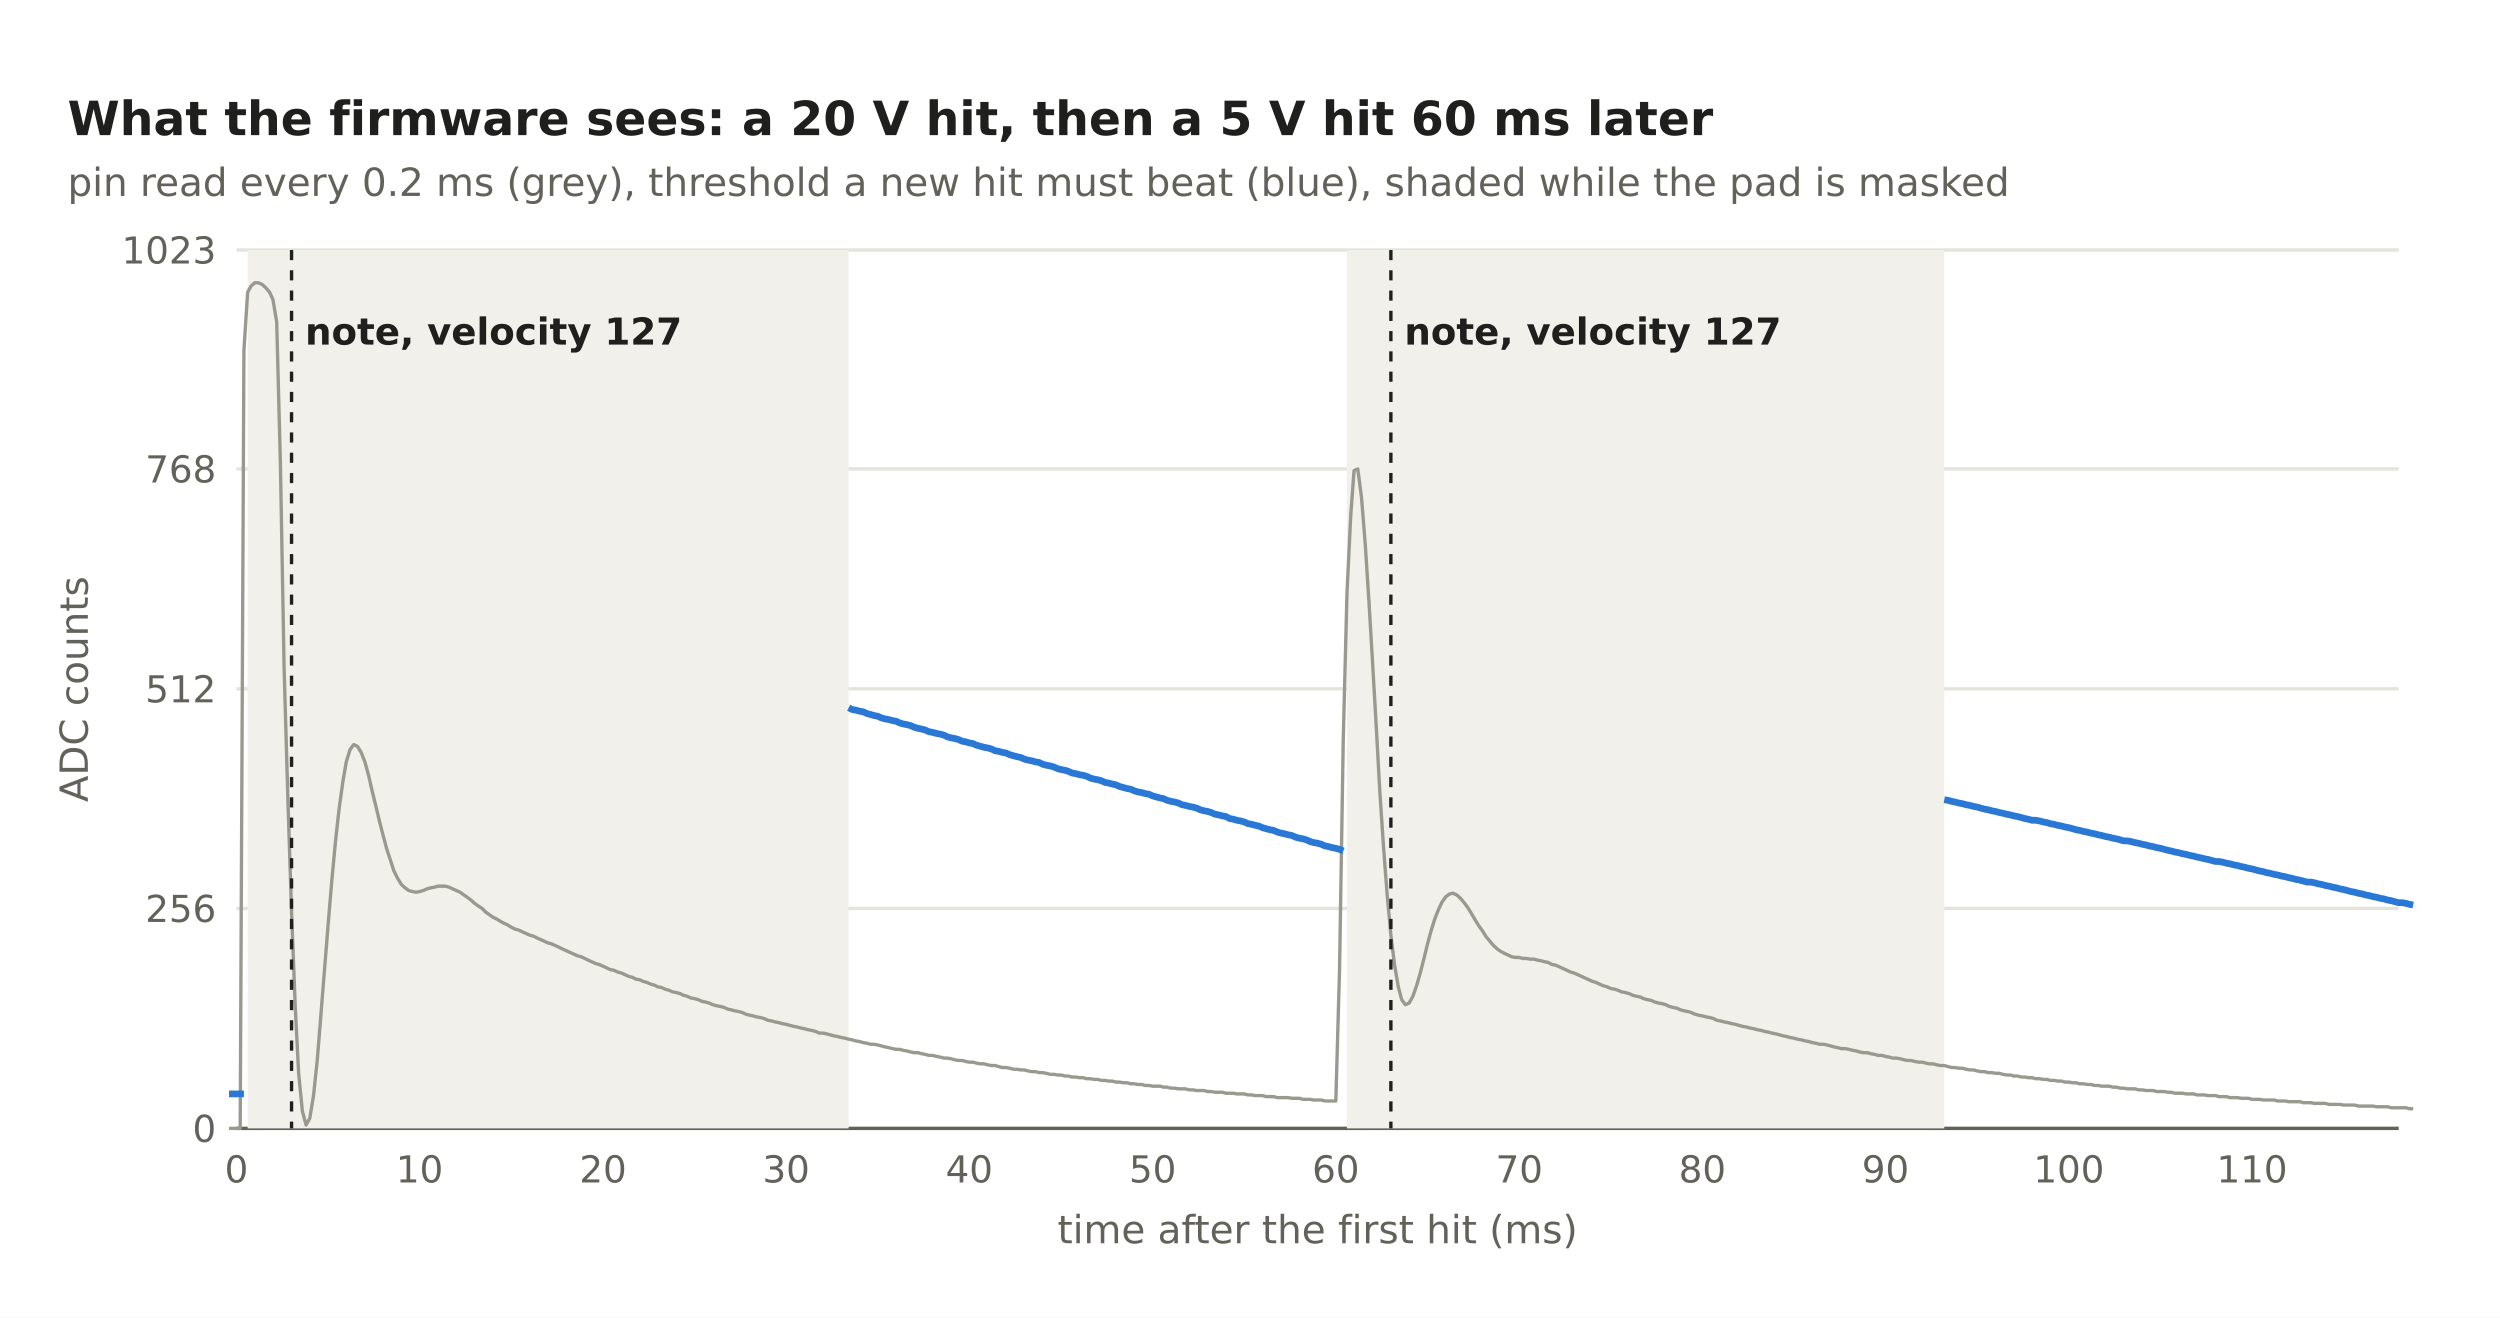
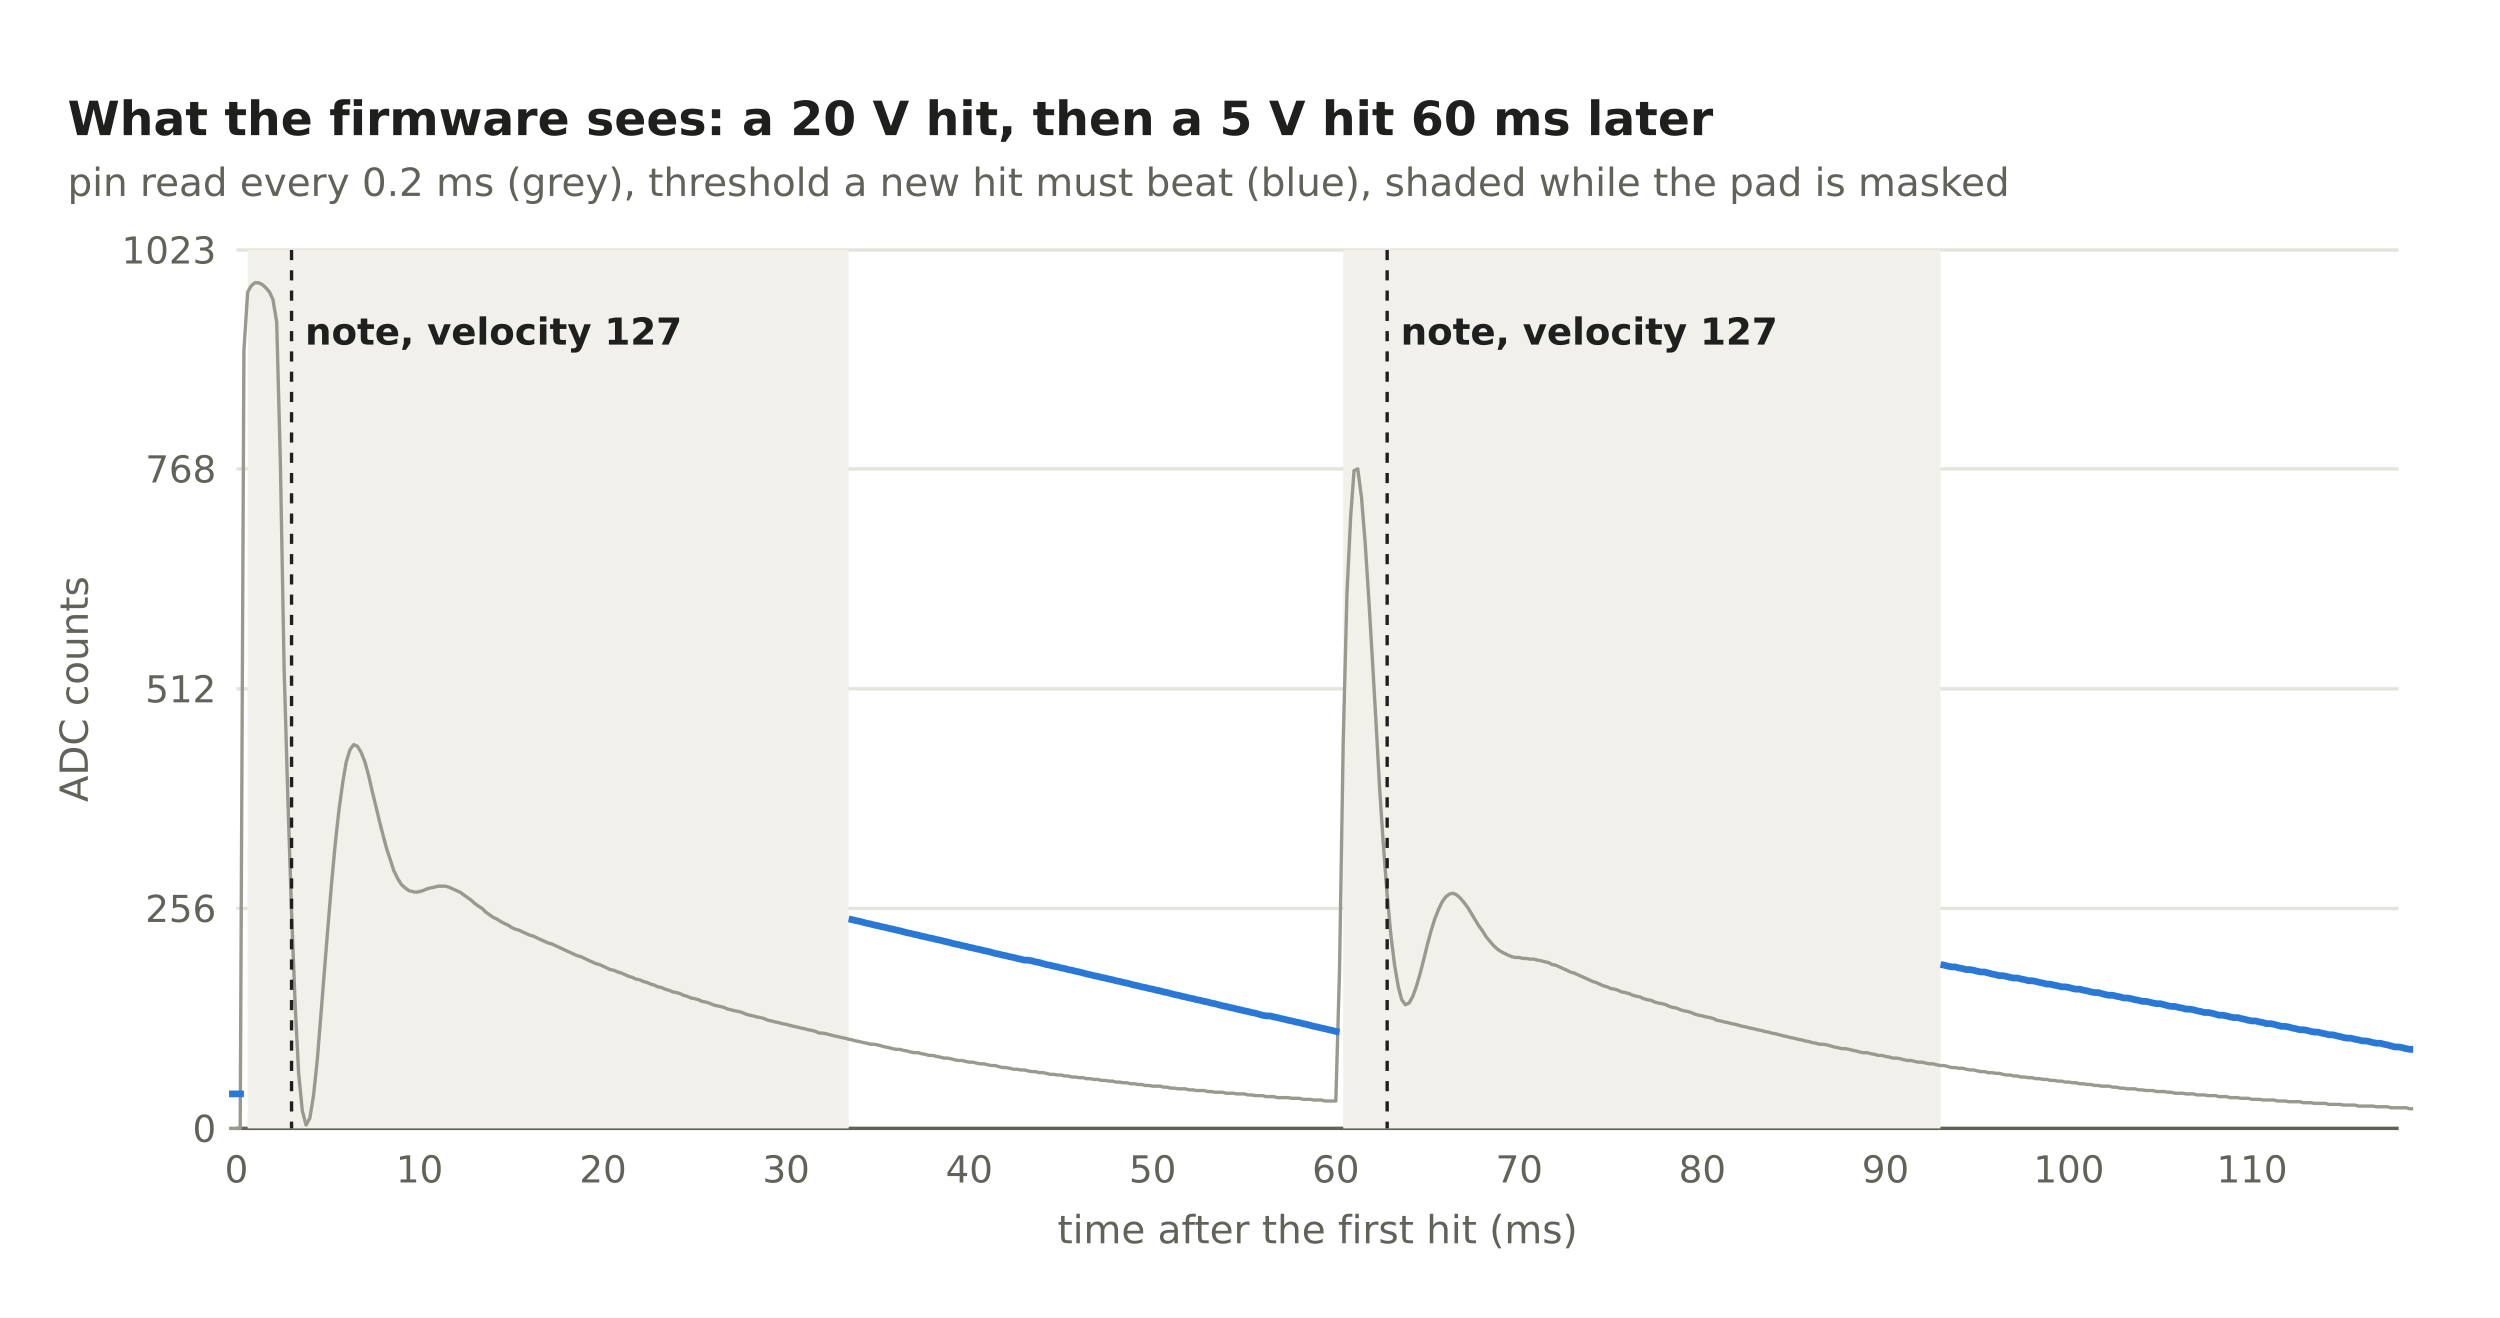
<svg xmlns="http://www.w3.org/2000/svg" viewBox="0 0 740 390" width="740" height="390" font-family="DejaVu Sans, Arial, sans-serif">
  <rect width="740" height="390" fill="#ffffff" />
  <text x="20" y="40" font-size="14" font-weight="bold" fill="#1f1f1e">What the firmware sees: a 20 V hit, then a 5 V hit 60 ms later</text>
  <text x="20" y="58" font-size="11.5" fill="#62615a">pin read every 0.2 ms (grey), threshold a new hit must beat (blue), shaded while the pad is masked</text>
  <line x1="70" x2="710" y1="334.0" y2="334.0" stroke="#e4e3dc" />
  <text x="64" y="338.0" font-size="11" fill="#62615a" text-anchor="end">0</text>
  <line x1="70" x2="710" y1="268.9" y2="268.9" stroke="#e4e3dc" />
  <text x="64" y="272.9" font-size="11" fill="#62615a" text-anchor="end">256</text>
  <line x1="70" x2="710" y1="203.9" y2="203.9" stroke="#e4e3dc" />
  <text x="64" y="207.9" font-size="11" fill="#62615a" text-anchor="end">512</text>
  <line x1="70" x2="710" y1="138.8" y2="138.8" stroke="#e4e3dc" />
  <text x="64" y="142.8" font-size="11" fill="#62615a" text-anchor="end">768</text>
  <line x1="70" x2="710" y1="74.0" y2="74.0" stroke="#e4e3dc" />
  <text x="64" y="78.0" font-size="11" fill="#62615a" text-anchor="end">1023</text>
  <text x="70.0" y="350" font-size="11" fill="#62615a" text-anchor="middle">0</text>
  <text x="124.2" y="350" font-size="11" fill="#62615a" text-anchor="middle">10</text>
  <text x="178.5" y="350" font-size="11" fill="#62615a" text-anchor="middle">20</text>
  <text x="232.7" y="350" font-size="11" fill="#62615a" text-anchor="middle">30</text>
  <text x="286.9" y="350" font-size="11" fill="#62615a" text-anchor="middle">40</text>
  <text x="341.2" y="350" font-size="11" fill="#62615a" text-anchor="middle">50</text>
  <text x="395.4" y="350" font-size="11" fill="#62615a" text-anchor="middle">60</text>
  <text x="449.7" y="350" font-size="11" fill="#62615a" text-anchor="middle">70</text>
  <text x="503.9" y="350" font-size="11" fill="#62615a" text-anchor="middle">80</text>
  <text x="558.1" y="350" font-size="11" fill="#62615a" text-anchor="middle">90</text>
  <text x="612.4" y="350" font-size="11" fill="#62615a" text-anchor="middle">100</text>
  <text x="666.6" y="350" font-size="11" fill="#62615a" text-anchor="middle">110</text>
  <line x1="70" x2="710" y1="334.0" y2="334.0" stroke="#62615a" />
  <text x="390.0" y="368" font-size="11.5" fill="#62615a" text-anchor="middle">time after the first hit (ms)</text>
  <text x="26" y="204.0" font-size="11.5" fill="#62615a" text-anchor="middle" transform="rotate(-90 26 204.0)">ADC counts</text>
  <rect x="73.3" y="74" width="177.9" height="260" fill="#f1f0ea" />
-   <rect x="398.7" y="74" width="176.8" height="260" fill="#f1f0ea" />
+   <rect x="397.6" y="74" width="176.8" height="260" fill="#f1f0ea" />
  <polyline points="67.8,334.0 68.9,334.0 70.0,334.0 71.1,334.0 72.2,103.7 73.3,86.5 74.3,84.7 75.4,83.7 76.5,83.7 77.6,84.2 78.7,85.2 79.8,86.5 80.8,88.7 81.9,95.3 83.0,137.3 84.1,198.0 85.2,236.2 86.3,270.0 87.4,298.2 88.4,317.7 89.5,328.9 90.6,333.0 91.7,331.0 92.8,324.3 93.9,313.9 94.9,301.5 96.0,287.7 97.1,274.0 98.2,260.8 99.3,249.1 100.4,239.2 101.5,231.3 102.5,225.5 103.6,221.9 104.7,220.4 105.8,220.9 106.9,222.7 108.0,225.5 109.1,229.5 110.1,233.9 111.2,238.4 112.3,243.0 113.4,247.3 114.5,251.4 115.6,254.7 116.6,257.8 117.7,260.0 118.8,261.8 119.9,262.8 121.0,263.6 122.1,263.9 123.2,264.1 124.2,263.9 125.3,263.6 126.4,263.1 127.5,262.8 128.6,262.6 129.7,262.3 130.7,262.3 131.8,262.3 132.9,262.6 134.0,263.1 135.1,263.6 136.2,264.1 137.3,264.9 138.3,265.6 139.4,266.4 140.5,267.4 141.6,268.2 142.7,268.9 143.8,270.0 144.8,270.7 145.9,271.5 147.0,272.0 148.1,272.7 149.2,273.3 150.3,273.8 151.4,274.5 152.4,275.0 153.5,275.3 154.6,275.8 155.7,276.3 156.8,276.8 157.9,277.1 158.9,277.6 160.0,278.1 161.1,278.6 162.2,279.1 163.3,279.4 164.4,279.9 165.5,280.4 166.5,280.9 167.6,281.4 168.7,281.9 169.8,282.4 170.9,282.9 172.0,283.2 173.1,283.7 174.1,284.2 175.2,284.7 176.3,285.2 177.4,285.5 178.5,286.0 179.6,286.5 180.6,287.0 181.7,287.2 182.8,287.7 183.9,288.0 185.0,288.5 186.1,289.0 187.2,289.3 188.2,289.8 189.3,290.0 190.4,290.5 191.5,290.8 192.6,291.3 193.7,291.6 194.7,292.1 195.8,292.3 196.9,292.8 198.0,293.1 199.1,293.6 200.2,293.8 201.3,294.1 202.3,294.6 203.4,294.9 204.5,295.4 205.6,295.6 206.7,295.9 207.8,296.4 208.8,296.6 209.9,296.9 211.0,297.4 212.1,297.7 213.2,297.9 214.3,298.2 215.4,298.7 216.4,298.9 217.5,299.2 218.6,299.4 219.7,299.7 220.8,300.2 221.9,300.5 222.9,300.7 224.0,301.0 225.1,301.2 226.2,301.5 227.3,302.0 228.4,302.2 229.5,302.5 230.5,302.7 231.6,303.0 232.7,303.2 233.8,303.5 234.9,303.8 236.0,304.0 237.1,304.3 238.1,304.5 239.2,304.8 240.3,305.0 241.4,305.3 242.5,305.8 243.6,305.8 244.6,306.0 245.7,306.3 246.8,306.6 247.9,306.8 249.0,307.1 250.1,307.3 251.2,307.6 252.2,307.8 253.3,308.1 254.4,308.3 255.5,308.6 256.6,308.8 257.7,309.1 258.7,309.1 259.8,309.3 260.9,309.6 262.0,309.9 263.1,310.1 264.2,310.4 265.3,310.6 266.3,310.6 267.4,310.9 268.5,311.1 269.6,311.4 270.7,311.6 271.8,311.6 272.8,311.9 273.9,312.1 275.0,312.4 276.1,312.4 277.2,312.7 278.3,312.9 279.4,313.2 280.4,313.2 281.5,313.4 282.6,313.7 283.7,313.9 284.8,313.9 285.9,314.2 286.9,314.4 288.0,314.4 289.1,314.7 290.2,314.9 291.3,314.9 292.4,315.2 293.5,315.4 294.5,315.4 295.6,315.7 296.7,316.0 297.8,316.0 298.9,316.2 300.0,316.5 301.1,316.5 302.1,316.7 303.2,316.7 304.3,317.0 305.4,317.2 306.5,317.2 307.6,317.5 308.6,317.5 309.7,317.7 310.8,318.0 311.9,318.0 313.0,318.2 314.1,318.2 315.2,318.5 316.2,318.5 317.3,318.8 318.4,318.8 319.5,319.0 320.6,319.0 321.7,319.3 322.7,319.3 323.8,319.5 324.9,319.5 326.0,319.8 327.1,319.8 328.2,320.0 329.3,320.0 330.3,320.3 331.4,320.3 332.5,320.5 333.6,320.5 334.7,320.8 335.8,320.8 336.8,321.0 337.9,321.0 339.0,321.3 340.1,321.3 341.2,321.5 342.3,321.5 343.4,321.5 344.4,321.8 345.5,321.8 346.6,322.1 347.7,322.1 348.8,322.3 349.9,322.3 350.9,322.3 352.0,322.6 353.1,322.6 354.2,322.8 355.3,322.8 356.4,322.8 357.5,323.1 358.5,323.1 359.6,323.3 360.7,323.3 361.8,323.3 362.9,323.6 364.0,323.6 365.1,323.6 366.1,323.8 367.2,323.8 368.3,323.8 369.4,324.1 370.5,324.1 371.6,324.3 372.6,324.3 373.7,324.3 374.8,324.6 375.9,324.6 377.0,324.6 378.1,324.9 379.2,324.9 380.2,324.9 381.3,324.9 382.4,325.1 383.5,325.1 384.6,325.1 385.7,325.4 386.7,325.4 387.8,325.4 388.9,325.6 390.0,325.6 391.1,325.6 392.2,325.9 393.3,325.9 394.3,325.9 395.4,325.9 396.5,287.2 397.6,219.1 398.7,175.7 399.8,152.8 400.8,139.3 401.9,138.8 403.0,147.2 404.1,160.9 405.2,177.9 406.3,196.5 407.4,215.6 408.4,233.9 409.5,250.4 410.6,264.9 411.7,276.8 412.8,285.7 413.9,292.1 414.9,295.9 416.0,297.4 417.1,296.9 418.2,294.9 419.3,291.8 420.4,288.0 421.5,283.7 422.5,279.6 423.6,275.5 424.7,272.0 425.8,269.2 426.9,266.9 428.0,265.4 429.1,264.6 430.1,264.4 431.2,264.9 432.3,265.9 433.4,267.2 434.5,268.7 435.6,270.5 436.6,272.2 437.7,274.0 438.8,275.5 439.9,277.3 441.0,278.6 442.1,279.9 443.2,280.9 444.2,281.6 445.3,282.2 446.4,282.7 447.5,283.2 448.6,283.4 449.7,283.4 450.7,283.7 451.8,283.7 452.9,283.9 454.0,283.9 455.1,284.2 456.2,284.4 457.3,284.7 458.3,284.9 459.4,285.5 460.5,285.7 461.6,286.2 462.7,286.7 463.8,287.2 464.8,287.7 465.9,288.0 467.0,288.5 468.1,289.0 469.2,289.5 470.3,290.0 471.4,290.5 472.4,290.8 473.5,291.3 474.6,291.8 475.7,292.1 476.8,292.6 477.9,292.8 478.9,293.1 480.0,293.6 481.1,293.8 482.2,294.1 483.3,294.6 484.4,294.9 485.5,295.1 486.5,295.6 487.6,295.9 488.7,296.1 489.8,296.6 490.9,296.9 492.0,297.1 493.1,297.4 494.1,297.9 495.2,298.2 496.3,298.4 497.4,298.9 498.5,299.2 499.6,299.4 500.6,299.7 501.7,300.2 502.8,300.5 503.9,300.7 505.0,301.0 506.1,301.2 507.2,301.5 508.2,302.0 509.3,302.2 510.4,302.5 511.5,302.7 512.6,303.0 513.7,303.2 514.7,303.5 515.8,303.8 516.9,304.0 518.0,304.3 519.1,304.5 520.2,304.8 521.3,305.0 522.3,305.3 523.4,305.5 524.5,305.8 525.6,306.0 526.7,306.3 527.8,306.6 528.8,306.8 529.9,307.1 531.0,307.3 532.1,307.6 533.2,307.8 534.3,308.1 535.4,308.3 536.4,308.6 537.5,308.8 538.6,309.1 539.7,309.1 540.8,309.3 541.9,309.6 542.9,309.9 544.0,310.1 545.1,310.4 546.2,310.4 547.3,310.6 548.4,310.9 549.5,311.1 550.5,311.4 551.6,311.6 552.7,311.6 553.8,311.9 554.9,312.1 556.0,312.4 557.1,312.4 558.1,312.7 559.2,312.9 560.3,313.2 561.4,313.2 562.5,313.4 563.6,313.7 564.6,313.9 565.7,313.9 566.8,314.2 567.9,314.4 569.0,314.4 570.1,314.7 571.2,314.9 572.2,314.9 573.3,315.2 574.4,315.4 575.5,315.4 576.6,315.7 577.7,316.0 578.7,316.0 579.8,316.2 580.9,316.2 582.0,316.5 583.1,316.7 584.2,316.7 585.3,317.0 586.3,317.2 587.4,317.2 588.5,317.5 589.6,317.5 590.7,317.7 591.8,317.7 592.8,318.0 593.9,318.2 595.0,318.2 596.1,318.5 597.2,318.5 598.3,318.8 599.4,318.8 600.4,319.0 601.5,319.0 602.6,319.3 603.7,319.3 604.8,319.5 605.9,319.5 606.9,319.8 608.0,319.8 609.1,320.0 610.2,320.0 611.3,320.3 612.4,320.3 613.5,320.5 614.5,320.5 615.6,320.8 616.7,320.8 617.8,321.0 618.9,321.0 620.0,321.3 621.1,321.3 622.1,321.5 623.2,321.5 624.3,321.5 625.4,321.8 626.5,321.8 627.6,322.1 628.6,322.1 629.7,322.3 630.8,322.3 631.9,322.3 633.0,322.6 634.1,322.6 635.2,322.8 636.2,322.8 637.3,322.8 638.4,323.1 639.5,323.1 640.6,323.1 641.7,323.3 642.7,323.3 643.8,323.6 644.9,323.6 646.0,323.6 647.1,323.8 648.2,323.8 649.3,323.8 650.3,324.1 651.4,324.1 652.5,324.1 653.6,324.3 654.7,324.3 655.8,324.3 656.8,324.6 657.9,324.6 659.0,324.6 660.1,324.9 661.2,324.9 662.3,324.9 663.4,325.1 664.4,325.1 665.5,325.1 666.6,325.4 667.7,325.4 668.8,325.4 669.9,325.6 670.9,325.6 672.0,325.6 673.1,325.6 674.2,325.9 675.3,325.9 676.4,325.9 677.5,326.1 678.5,326.1 679.6,326.1 680.7,326.1 681.8,326.4 682.9,326.4 684.0,326.4 685.1,326.6 686.1,326.6 687.2,326.6 688.3,326.6 689.4,326.9 690.5,326.9 691.6,326.9 692.6,326.9 693.7,327.1 694.8,327.1 695.9,327.1 697.0,327.1 698.1,327.4 699.2,327.4 700.2,327.4 701.3,327.4 702.4,327.4 703.5,327.6 704.6,327.6 705.7,327.6 706.7,327.6 707.8,327.9 708.9,327.9 710.0,327.9 711.1,327.9 712.2,327.9 713.3,328.2 714.3,328.2" fill="none" stroke="#9a998f" stroke-width="1.0" stroke-linejoin="round" />
  <polyline points="67.8,323.8 68.9,323.8 70.0,323.8 71.1,323.8 72.2,323.8" fill="none" stroke="#2a78d6" stroke-width="2" stroke-linejoin="round" />
-   <polyline points="251.2,209.5 252.2,210.0 253.3,210.2 254.4,210.5 255.5,210.7 256.6,211.2 257.7,211.5 258.7,211.8 259.8,212.0 260.9,212.5 262.0,212.8 263.1,213.0 264.2,213.3 265.3,213.5 266.3,214.0 267.4,214.3 268.5,214.5 269.6,214.8 270.7,215.3 271.8,215.6 272.8,215.8 273.9,216.1 275.0,216.6 276.1,216.8 277.2,217.1 278.3,217.3 279.4,217.6 280.4,218.1 281.5,218.4 282.6,218.6 283.7,218.9 284.8,219.4 285.9,219.6 286.9,219.9 288.0,220.1 289.1,220.6 290.2,220.9 291.3,221.2 292.4,221.4 293.5,221.7 294.5,222.2 295.6,222.4 296.7,222.7 297.8,222.9 298.9,223.4 300.0,223.7 301.1,224.0 302.1,224.2 303.2,224.7 304.3,225.0 305.4,225.2 306.5,225.5 307.6,225.7 308.6,226.2 309.7,226.5 310.8,226.7 311.9,227.0 313.0,227.5 314.1,227.8 315.2,228.0 316.2,228.3 317.3,228.8 318.4,229.0 319.5,229.3 320.6,229.5 321.7,229.8 322.7,230.3 323.8,230.6 324.9,230.8 326.0,231.1 327.1,231.6 328.2,231.8 329.3,232.1 330.3,232.3 331.4,232.8 332.5,233.1 333.6,233.4 334.7,233.6 335.8,234.1 336.8,234.4 337.9,234.6 339.0,234.9 340.1,235.1 341.2,235.6 342.3,235.9 343.4,236.2 344.4,236.4 345.5,236.9 346.6,237.2 347.7,237.4 348.8,237.7 349.9,238.2 350.9,238.4 352.0,238.7 353.1,238.9 354.2,239.2 355.3,239.7 356.4,240.0 357.5,240.2 358.5,240.5 359.6,241.0 360.7,241.2 361.8,241.5 362.9,241.7 364.0,242.3 365.1,242.5 366.1,242.8 367.2,243.0 368.3,243.3 369.4,243.8 370.5,244.0 371.6,244.3 372.6,244.5 373.7,245.0 374.8,245.3 375.9,245.6 377.0,245.8 378.1,246.3 379.2,246.6 380.2,246.8 381.3,247.1 382.4,247.3 383.5,247.8 384.6,248.1 385.7,248.3 386.7,248.6 387.8,249.1 388.9,249.4 390.0,249.6 391.1,249.9 392.2,250.4 393.3,250.6 394.3,250.9 395.4,251.1 396.5,251.4 397.6,251.9" fill="none" stroke="#2a78d6" stroke-width="2" stroke-linejoin="round" />
-   <polyline points="575.5,236.7 576.6,236.9 577.7,237.2 578.7,237.4 579.8,237.7 580.9,237.9 582.0,238.2 583.1,238.4 584.2,238.7 585.3,238.9 586.3,239.2 587.4,239.5 588.5,239.7 589.6,240.0 590.7,240.2 591.8,240.5 592.8,240.7 593.9,241.0 595.0,241.2 596.1,241.5 597.2,241.7 598.3,242.0 599.4,242.3 600.4,242.5 601.5,242.8 602.6,242.8 603.7,243.0 604.8,243.3 605.9,243.5 606.9,243.8 608.0,244.0 609.1,244.3 610.2,244.5 611.3,244.8 612.4,245.0 613.5,245.3 614.5,245.6 615.6,245.8 616.7,246.1 617.8,246.3 618.9,246.6 620.0,246.8 621.1,247.1 622.1,247.3 623.2,247.6 624.3,247.8 625.4,248.1 626.5,248.3 627.6,248.6 628.6,248.9 629.7,248.9 630.8,249.1 631.9,249.4 633.0,249.6 634.1,249.9 635.2,250.1 636.2,250.4 637.3,250.6 638.4,250.9 639.5,251.1 640.6,251.4 641.7,251.7 642.7,251.9 643.8,252.2 644.9,252.4 646.0,252.7 647.1,252.9 648.2,253.2 649.3,253.4 650.3,253.7 651.4,253.9 652.5,254.2 653.6,254.4 654.7,254.7 655.8,255.0 656.8,255.0 657.9,255.2 659.0,255.5 660.1,255.7 661.2,256.0 662.3,256.2 663.4,256.5 664.4,256.7 665.5,257.0 666.6,257.2 667.7,257.5 668.8,257.8 669.9,258.0 670.9,258.3 672.0,258.5 673.1,258.8 674.2,259.0 675.3,259.3 676.4,259.5 677.5,259.8 678.5,260.0 679.6,260.3 680.7,260.5 681.8,260.8 682.9,261.1 684.0,261.1 685.1,261.3 686.1,261.6 687.2,261.8 688.3,262.1 689.4,262.3 690.5,262.6 691.6,262.8 692.6,263.1 693.7,263.3 694.8,263.6 695.9,263.9 697.0,264.1 698.1,264.4 699.2,264.6 700.2,264.9 701.3,265.1 702.4,265.4 703.5,265.6 704.6,265.9 705.7,266.1 706.7,266.4 707.8,266.6 708.9,266.9 710.0,267.2 711.1,267.2 712.2,267.4 713.3,267.7 714.3,267.9" fill="none" stroke="#2a78d6" stroke-width="2" stroke-linejoin="round" />
+   <polyline points="251.2,272.0 252.2,272.2 253.3,272.5 254.4,272.7 255.5,273.0 256.6,273.3 257.7,273.5 258.7,273.8 259.8,274.0 260.9,274.3 262.0,274.5 263.1,274.8 264.2,275.0 265.3,275.3 266.3,275.5 267.4,275.8 268.5,276.1 269.6,276.3 270.7,276.6 271.8,276.8 272.8,277.1 273.9,277.3 275.0,277.6 276.1,277.8 277.2,278.1 278.3,278.3 279.4,278.6 280.4,278.8 281.5,279.1 282.6,279.4 283.7,279.6 284.8,279.9 285.9,280.1 286.9,280.4 288.0,280.6 289.1,280.9 290.2,281.1 291.3,281.4 292.4,281.6 293.5,281.9 294.5,282.2 295.6,282.4 296.7,282.7 297.8,282.9 298.9,283.2 300.0,283.4 301.1,283.7 302.1,283.9 303.2,284.2 304.3,284.2 305.4,284.4 306.5,284.7 307.6,284.9 308.6,285.2 309.7,285.5 310.8,285.7 311.9,286.0 313.0,286.2 314.1,286.5 315.2,286.7 316.2,287.0 317.3,287.2 318.4,287.5 319.5,287.7 320.6,288.0 321.7,288.3 322.7,288.5 323.8,288.8 324.9,289.0 326.0,289.3 327.1,289.5 328.2,289.8 329.3,290.0 330.3,290.3 331.4,290.5 332.5,290.8 333.6,291.0 334.7,291.3 335.8,291.6 336.8,291.8 337.9,292.1 339.0,292.3 340.1,292.6 341.2,292.8 342.3,293.1 343.4,293.3 344.4,293.6 345.5,293.8 346.6,294.1 347.7,294.4 348.8,294.6 349.9,294.9 350.9,295.1 352.0,295.4 353.1,295.6 354.2,295.9 355.3,296.1 356.4,296.4 357.5,296.6 358.5,296.9 359.6,297.1 360.7,297.4 361.8,297.7 362.9,297.9 364.0,298.2 365.1,298.4 366.1,298.7 367.2,298.9 368.3,299.2 369.4,299.4 370.5,299.7 371.6,299.9 372.6,300.2 373.7,300.5 374.8,300.7 375.9,300.7 377.0,301.0 378.1,301.2 379.2,301.5 380.2,301.7 381.3,302.0 382.4,302.2 383.5,302.5 384.6,302.7 385.7,303.0 386.7,303.2 387.8,303.5 388.9,303.8 390.0,304.0 391.1,304.3 392.2,304.5 393.3,304.8 394.3,305.0 395.4,305.3 396.5,305.5" fill="none" stroke="#2a78d6" stroke-width="2" stroke-linejoin="round" />
+   <polyline points="574.4,285.5 575.5,285.7 576.6,286.0 577.7,286.2 578.7,286.2 579.8,286.5 580.9,286.7 582.0,287.0 583.1,287.0 584.2,287.2 585.3,287.5 586.3,287.7 587.4,287.7 588.5,288.0 589.6,288.3 590.7,288.5 591.8,288.8 592.8,288.8 593.9,289.0 595.0,289.3 596.1,289.5 597.2,289.5 598.3,289.8 599.4,290.0 600.4,290.3 601.5,290.3 602.6,290.5 603.7,290.8 604.8,291.0 605.9,291.3 606.9,291.3 608.0,291.6 609.1,291.8 610.2,292.1 611.3,292.1 612.4,292.3 613.5,292.6 614.5,292.8 615.6,292.8 616.7,293.1 617.8,293.3 618.9,293.6 620.0,293.8 621.1,293.8 622.1,294.1 623.2,294.4 624.3,294.6 625.4,294.6 626.5,294.9 627.6,295.1 628.6,295.4 629.7,295.4 630.8,295.6 631.9,295.9 633.0,296.1 634.1,296.4 635.2,296.4 636.2,296.6 637.3,296.9 638.4,297.1 639.5,297.1 640.6,297.4 641.7,297.7 642.7,297.9 643.8,297.9 644.9,298.2 646.0,298.4 647.1,298.7 648.2,298.7 649.3,298.9 650.3,299.2 651.4,299.4 652.5,299.7 653.6,299.7 654.7,299.9 655.8,300.2 656.8,300.5 657.9,300.5 659.0,300.7 660.1,301.0 661.2,301.2 662.3,301.2 663.4,301.5 664.4,301.7 665.5,302.0 666.6,302.2 667.7,302.2 668.8,302.5 669.9,302.7 670.9,303.0 672.0,303.0 673.1,303.2 674.2,303.5 675.3,303.8 676.4,303.8 677.5,304.0 678.5,304.3 679.6,304.5 680.7,304.8 681.8,304.8 682.9,305.0 684.0,305.3 685.1,305.5 686.1,305.5 687.2,305.8 688.3,306.0 689.4,306.3 690.5,306.3 691.6,306.6 692.6,306.8 693.7,307.1 694.8,307.3 695.9,307.3 697.0,307.6 698.1,307.8 699.2,308.1 700.2,308.1 701.3,308.3 702.4,308.6 703.5,308.8 704.6,308.8 705.7,309.1 706.7,309.3 707.8,309.6 708.9,309.9 710.0,309.9 711.1,310.1 712.2,310.4 713.3,310.6 714.3,310.6" fill="none" stroke="#2a78d6" stroke-width="2" stroke-linejoin="round" />
  <line x1="86.3" x2="86.3" y1="74" y2="334" stroke="#1f1f1e" stroke-dasharray="3 3" />
  <text x="90.3" y="102" font-size="11" font-weight="bold" fill="#1f1f1e">note, velocity 127</text>
-   <line x1="411.7" x2="411.7" y1="74" y2="334" stroke="#1f1f1e" stroke-dasharray="3 3" />
-   <text x="415.7" y="102" font-size="11" font-weight="bold" fill="#1f1f1e">note, velocity 127</text>
+   <line x1="410.6" x2="410.6" y1="74" y2="334" stroke="#1f1f1e" stroke-dasharray="3 3" />
+   <text x="414.6" y="102" font-size="11" font-weight="bold" fill="#1f1f1e">note, velocity 127</text>
</svg>
